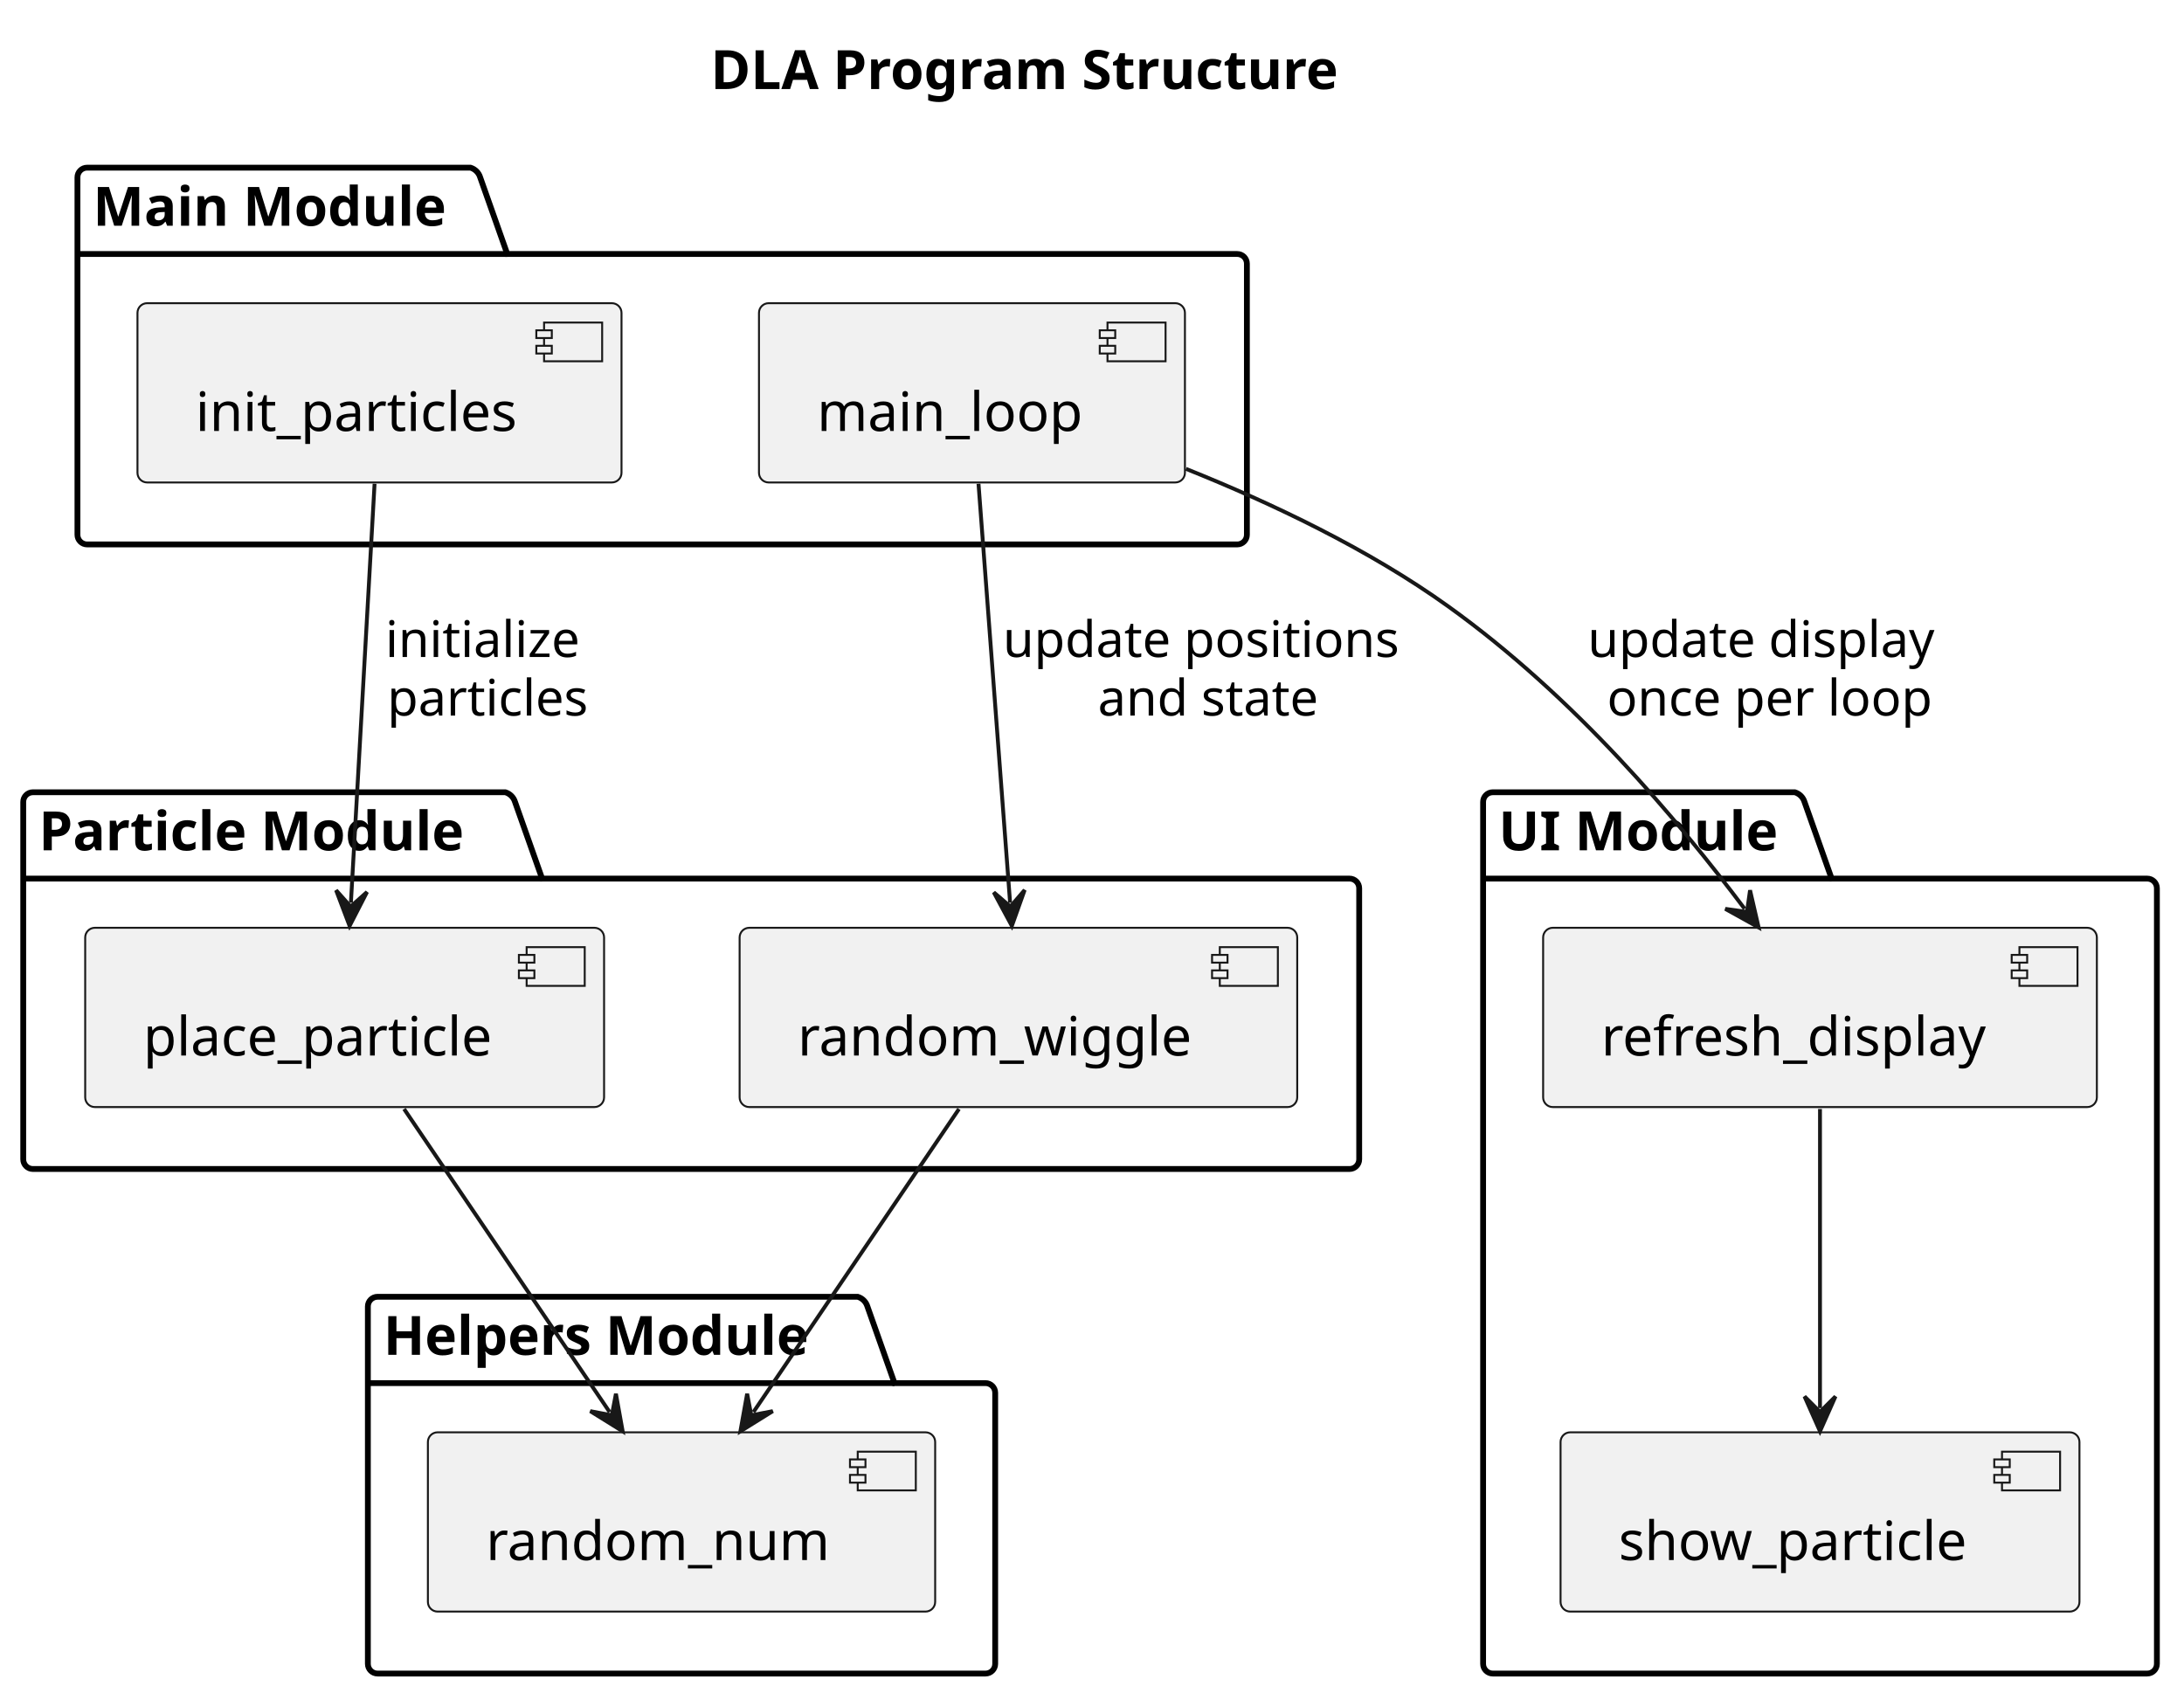
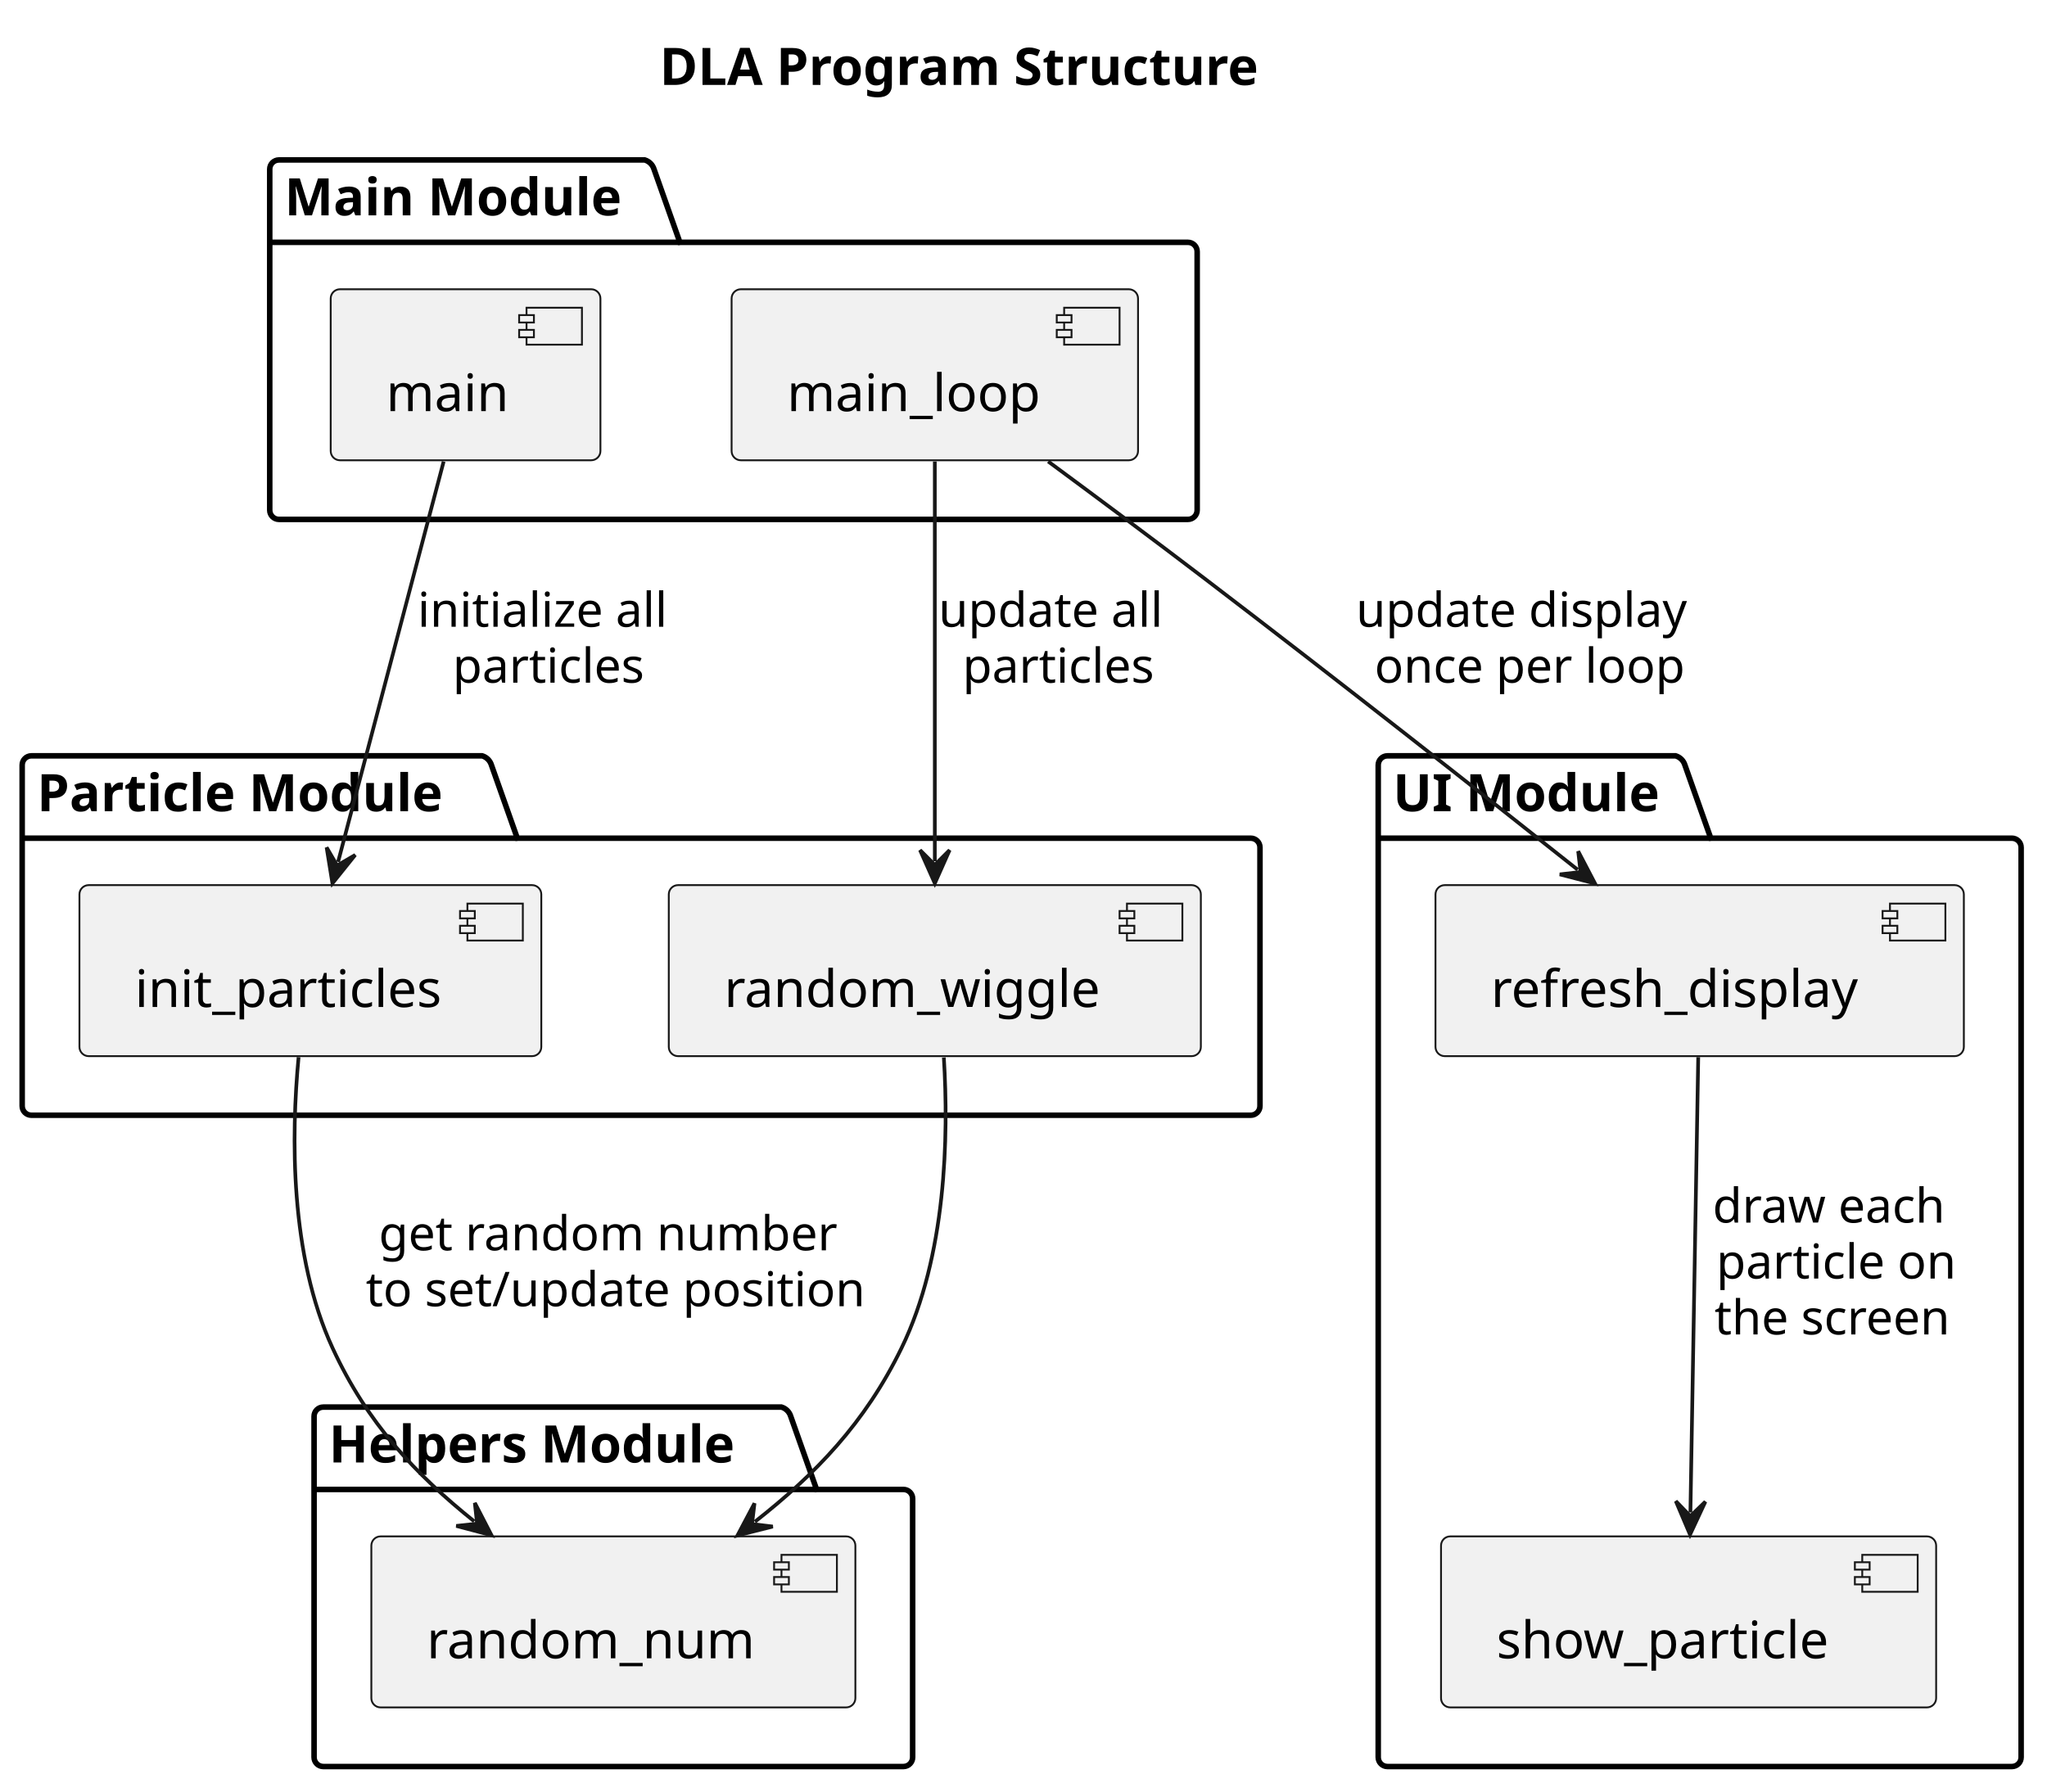
- <svg xmlns="http://www.w3.org/2000/svg" contentStyleType="text/css" height="439px" preserveAspectRatio="none" style="width:564px;height:439px;background:#FFFFFF;" version="1.1" viewBox="0 0 564 439" width="564px" zoomAndPan="magnify">
+ <svg xmlns="http://www.w3.org/2000/svg" contentStyleType="text/css" height="485px" preserveAspectRatio="none" style="width:554px;height:485px;background:#FFFFFF;" version="1.1" viewBox="0 0 554 485" width="554px" zoomAndPan="magnify">
  <defs />
  <g>
-     <text fill="#000000" font-family="sans-serif" font-size="14" font-weight="bold" lengthAdjust="spacing" textLength="183" x="183.5" y="22.995">DLA Program Structure</text>
+     <text fill="#000000" font-family="sans-serif" font-size="14" font-weight="bold" lengthAdjust="spacing" textLength="183" x="178.5" y="22.995">DLA Program Structure</text>
    <g id="cluster_Main Module">
-       <path d="M22.5,43.297 L121.5,43.297 A3.75,3.75 0 0 1 124,45.797 L131,65.594 L319.5,65.594 A2.5,2.5 0 0 1 322,68.094 L322,138.097 A2.5,2.5 0 0 1 319.5,140.597 L22.5,140.597 A2.5,2.5 0 0 1 20,138.097 L20,45.797 A2.5,2.5 0 0 1 22.5,43.297 " fill="none" style="stroke:#000000;stroke-width:1.5;" />
-       <line style="stroke:#000000;stroke-width:1.5;" x1="20" x2="131" y1="65.594" y2="65.594" />
-       <text fill="#000000" font-family="sans-serif" font-size="14" font-weight="bold" lengthAdjust="spacing" textLength="98" x="24" y="58.292">Main Module</text>
+       <path d="M75.5,43.297 L174.5,43.297 A3.75,3.75 0 0 1 177,45.797 L184,65.594 L321.5,65.594 A2.5,2.5 0 0 1 324,68.094 L324,138.097 A2.5,2.5 0 0 1 321.5,140.597 L75.5,140.597 A2.5,2.5 0 0 1 73,138.097 L73,45.797 A2.5,2.5 0 0 1 75.5,43.297 " fill="none" style="stroke:#000000;stroke-width:1.5;" />
+       <line style="stroke:#000000;stroke-width:1.5;" x1="73" x2="184" y1="65.594" y2="65.594" />
+       <text fill="#000000" font-family="sans-serif" font-size="14" font-weight="bold" lengthAdjust="spacing" textLength="98" x="77" y="58.292">Main Module</text>
    </g>
    <g id="cluster_Particle Module">
-       <path d="M8.5,204.597 L130.5,204.597 A3.75,3.75 0 0 1 133,207.097 L140,226.894 L348.5,226.894 A2.5,2.5 0 0 1 351,229.394 L351,299.387 A2.5,2.5 0 0 1 348.5,301.887 L8.5,301.887 A2.5,2.5 0 0 1 6,299.387 L6,207.097 A2.5,2.5 0 0 1 8.5,204.597 " fill="none" style="stroke:#000000;stroke-width:1.5;" />
+       <path d="M8.5,204.597 L130.5,204.597 A3.75,3.75 0 0 1 133,207.097 L140,226.894 L338.5,226.894 A2.5,2.5 0 0 1 341,229.394 L341,299.387 A2.5,2.5 0 0 1 338.5,301.887 L8.5,301.887 A2.5,2.5 0 0 1 6,299.387 L6,207.097 A2.5,2.5 0 0 1 8.5,204.597 " fill="none" style="stroke:#000000;stroke-width:1.5;" />
      <line style="stroke:#000000;stroke-width:1.5;" x1="6" x2="140" y1="226.894" y2="226.894" />
      <text fill="#000000" font-family="sans-serif" font-size="14" font-weight="bold" lengthAdjust="spacing" textLength="121" x="10" y="219.592">Particle Module</text>
    </g>
    <g id="cluster_Helpers Module">
-       <path d="M97.5,334.887 L221.5,334.887 A3.75,3.75 0 0 1 224,337.387 L231,357.184 L254.5,357.184 A2.5,2.5 0 0 1 257,359.684 L257,429.687 A2.5,2.5 0 0 1 254.5,432.187 L97.5,432.187 A2.5,2.5 0 0 1 95,429.687 L95,337.387 A2.5,2.5 0 0 1 97.5,334.887 " fill="none" style="stroke:#000000;stroke-width:1.5;" />
-       <line style="stroke:#000000;stroke-width:1.5;" x1="95" x2="231" y1="357.184" y2="357.184" />
-       <text fill="#000000" font-family="sans-serif" font-size="14" font-weight="bold" lengthAdjust="spacing" textLength="123" x="99" y="349.882">Helpers Module</text>
+       <path d="M87.5,380.887 L211.5,380.887 A3.75,3.75 0 0 1 214,383.387 L221,403.184 L244.5,403.184 A2.5,2.5 0 0 1 247,405.684 L247,475.687 A2.5,2.5 0 0 1 244.5,478.187 L87.5,478.187 A2.5,2.5 0 0 1 85,475.687 L85,383.387 A2.5,2.5 0 0 1 87.5,380.887 " fill="none" style="stroke:#000000;stroke-width:1.5;" />
+       <line style="stroke:#000000;stroke-width:1.5;" x1="85" x2="221" y1="403.184" y2="403.184" />
+       <text fill="#000000" font-family="sans-serif" font-size="14" font-weight="bold" lengthAdjust="spacing" textLength="123" x="89" y="395.882">Helpers Module</text>
    </g>
    <g id="cluster_UI Module">
-       <path d="M385.5,204.597 L463.5,204.597 A3.75,3.75 0 0 1 466,207.097 L473,226.894 L554.5,226.894 A2.5,2.5 0 0 1 557,229.394 L557,429.687 A2.5,2.5 0 0 1 554.5,432.187 L385.5,432.187 A2.5,2.5 0 0 1 383,429.687 L383,207.097 A2.5,2.5 0 0 1 385.5,204.597 " fill="none" style="stroke:#000000;stroke-width:1.5;" />
-       <line style="stroke:#000000;stroke-width:1.5;" x1="383" x2="473" y1="226.894" y2="226.894" />
-       <text fill="#000000" font-family="sans-serif" font-size="14" font-weight="bold" lengthAdjust="spacing" textLength="77" x="387" y="219.592">UI Module</text>
+       <path d="M375.5,204.597 L453.5,204.597 A3.75,3.75 0 0 1 456,207.097 L463,226.894 L544.5,226.894 A2.5,2.5 0 0 1 547,229.394 L547,475.687 A2.5,2.5 0 0 1 544.5,478.187 L375.5,478.187 A2.5,2.5 0 0 1 373,475.687 L373,207.097 A2.5,2.5 0 0 1 375.5,204.597 " fill="none" style="stroke:#000000;stroke-width:1.5;" />
+       <line style="stroke:#000000;stroke-width:1.5;" x1="373" x2="463" y1="226.894" y2="226.894" />
+       <text fill="#000000" font-family="sans-serif" font-size="14" font-weight="bold" lengthAdjust="spacing" textLength="77" x="377" y="219.592">UI Module</text>
+     </g>
+     <g id="elem_main_loop">
+       <rect fill="#F1F1F1" height="46.297" rx="2.5" ry="2.5" style="stroke:#181818;stroke-width:0.5;" width="110" x="198" y="78.297" />
+       <rect fill="#F1F1F1" height="10" style="stroke:#181818;stroke-width:0.5;" width="15" x="288" y="83.297" />
+       <rect fill="#F1F1F1" height="2" style="stroke:#181818;stroke-width:0.5;" width="4" x="286" y="85.297" />
+       <rect fill="#F1F1F1" height="2" style="stroke:#181818;stroke-width:0.5;" width="4" x="286" y="89.297" />
+       <text fill="#000000" font-family="sans-serif" font-size="14" lengthAdjust="spacing" textLength="70" x="213" y="111.292">main_loop</text>
+     </g>
+     <g id="elem_main">
+       <rect fill="#F1F1F1" height="46.297" rx="2.5" ry="2.5" style="stroke:#181818;stroke-width:0.5;" width="73" x="89.5" y="78.297" />
+       <rect fill="#F1F1F1" height="10" style="stroke:#181818;stroke-width:0.5;" width="15" x="142.5" y="83.297" />
+       <rect fill="#F1F1F1" height="2" style="stroke:#181818;stroke-width:0.5;" width="4" x="140.5" y="85.297" />
+       <rect fill="#F1F1F1" height="2" style="stroke:#181818;stroke-width:0.5;" width="4" x="140.5" y="89.297" />
+       <text fill="#000000" font-family="sans-serif" font-size="14" lengthAdjust="spacing" textLength="33" x="104.5" y="111.292">main</text>
    </g>
    <g id="elem_init_particles">
-       <rect fill="#F1F1F1" height="46.297" rx="2.5" ry="2.5" style="stroke:#181818;stroke-width:0.5;" width="125" x="35.5" y="78.297" />
-       <rect fill="#F1F1F1" height="10" style="stroke:#181818;stroke-width:0.5;" width="15" x="140.5" y="83.297" />
-       <rect fill="#F1F1F1" height="2" style="stroke:#181818;stroke-width:0.5;" width="4" x="138.5" y="85.297" />
-       <rect fill="#F1F1F1" height="2" style="stroke:#181818;stroke-width:0.5;" width="4" x="138.5" y="89.297" />
-       <text fill="#000000" font-family="sans-serif" font-size="14" lengthAdjust="spacing" textLength="85" x="50.5" y="111.292">init_particles</text>
-     </g>
-     <g id="elem_main_loop">
-       <rect fill="#F1F1F1" height="46.297" rx="2.5" ry="2.5" style="stroke:#181818;stroke-width:0.5;" width="110" x="196" y="78.297" />
-       <rect fill="#F1F1F1" height="10" style="stroke:#181818;stroke-width:0.5;" width="15" x="286" y="83.297" />
-       <rect fill="#F1F1F1" height="2" style="stroke:#181818;stroke-width:0.5;" width="4" x="284" y="85.297" />
-       <rect fill="#F1F1F1" height="2" style="stroke:#181818;stroke-width:0.5;" width="4" x="284" y="89.297" />
-       <text fill="#000000" font-family="sans-serif" font-size="14" lengthAdjust="spacing" textLength="70" x="211" y="111.292">main_loop</text>
-     </g>
-     <g id="elem_place_particle">
-       <rect fill="#F1F1F1" height="46.297" rx="2.5" ry="2.5" style="stroke:#181818;stroke-width:0.5;" width="134" x="22" y="239.597" />
-       <rect fill="#F1F1F1" height="10" style="stroke:#181818;stroke-width:0.5;" width="15" x="136" y="244.597" />
-       <rect fill="#F1F1F1" height="2" style="stroke:#181818;stroke-width:0.5;" width="4" x="134" y="246.597" />
-       <rect fill="#F1F1F1" height="2" style="stroke:#181818;stroke-width:0.5;" width="4" x="134" y="250.597" />
-       <text fill="#000000" font-family="sans-serif" font-size="14" lengthAdjust="spacing" textLength="94" x="37" y="272.592">place_particle</text>
+       <rect fill="#F1F1F1" height="46.297" rx="2.5" ry="2.5" style="stroke:#181818;stroke-width:0.5;" width="125" x="21.5" y="239.597" />
+       <rect fill="#F1F1F1" height="10" style="stroke:#181818;stroke-width:0.5;" width="15" x="126.5" y="244.597" />
+       <rect fill="#F1F1F1" height="2" style="stroke:#181818;stroke-width:0.5;" width="4" x="124.5" y="246.597" />
+       <rect fill="#F1F1F1" height="2" style="stroke:#181818;stroke-width:0.5;" width="4" x="124.5" y="250.597" />
+       <text fill="#000000" font-family="sans-serif" font-size="14" lengthAdjust="spacing" textLength="85" x="36.5" y="272.592">init_particles</text>
    </g>
    <g id="elem_random_wiggle">
-       <rect fill="#F1F1F1" height="46.297" rx="2.5" ry="2.5" style="stroke:#181818;stroke-width:0.5;" width="144" x="191" y="239.597" />
-       <rect fill="#F1F1F1" height="10" style="stroke:#181818;stroke-width:0.5;" width="15" x="315" y="244.597" />
-       <rect fill="#F1F1F1" height="2" style="stroke:#181818;stroke-width:0.5;" width="4" x="313" y="246.597" />
-       <rect fill="#F1F1F1" height="2" style="stroke:#181818;stroke-width:0.5;" width="4" x="313" y="250.597" />
-       <text fill="#000000" font-family="sans-serif" font-size="14" lengthAdjust="spacing" textLength="104" x="206" y="272.592">random_wiggle</text>
+       <rect fill="#F1F1F1" height="46.297" rx="2.5" ry="2.5" style="stroke:#181818;stroke-width:0.5;" width="144" x="181" y="239.597" />
+       <rect fill="#F1F1F1" height="10" style="stroke:#181818;stroke-width:0.5;" width="15" x="305" y="244.597" />
+       <rect fill="#F1F1F1" height="2" style="stroke:#181818;stroke-width:0.5;" width="4" x="303" y="246.597" />
+       <rect fill="#F1F1F1" height="2" style="stroke:#181818;stroke-width:0.5;" width="4" x="303" y="250.597" />
+       <text fill="#000000" font-family="sans-serif" font-size="14" lengthAdjust="spacing" textLength="104" x="196" y="272.592">random_wiggle</text>
    </g>
    <g id="elem_random_num">
-       <rect fill="#F1F1F1" height="46.297" rx="2.5" ry="2.5" style="stroke:#181818;stroke-width:0.5;" width="131" x="110.5" y="369.887" />
-       <rect fill="#F1F1F1" height="10" style="stroke:#181818;stroke-width:0.5;" width="15" x="221.5" y="374.887" />
-       <rect fill="#F1F1F1" height="2" style="stroke:#181818;stroke-width:0.5;" width="4" x="219.5" y="376.887" />
-       <rect fill="#F1F1F1" height="2" style="stroke:#181818;stroke-width:0.5;" width="4" x="219.5" y="380.887" />
-       <text fill="#000000" font-family="sans-serif" font-size="14" lengthAdjust="spacing" textLength="91" x="125.5" y="402.882">random_num</text>
+       <rect fill="#F1F1F1" height="46.297" rx="2.5" ry="2.5" style="stroke:#181818;stroke-width:0.5;" width="131" x="100.5" y="415.887" />
+       <rect fill="#F1F1F1" height="10" style="stroke:#181818;stroke-width:0.5;" width="15" x="211.5" y="420.887" />
+       <rect fill="#F1F1F1" height="2" style="stroke:#181818;stroke-width:0.5;" width="4" x="209.5" y="422.887" />
+       <rect fill="#F1F1F1" height="2" style="stroke:#181818;stroke-width:0.5;" width="4" x="209.5" y="426.887" />
+       <text fill="#000000" font-family="sans-serif" font-size="14" lengthAdjust="spacing" textLength="91" x="115.5" y="448.882">random_num</text>
    </g>
    <g id="elem_refresh_display">
-       <rect fill="#F1F1F1" height="46.297" rx="2.5" ry="2.5" style="stroke:#181818;stroke-width:0.5;" width="143" x="398.5" y="239.597" />
-       <rect fill="#F1F1F1" height="10" style="stroke:#181818;stroke-width:0.5;" width="15" x="521.5" y="244.597" />
-       <rect fill="#F1F1F1" height="2" style="stroke:#181818;stroke-width:0.5;" width="4" x="519.5" y="246.597" />
-       <rect fill="#F1F1F1" height="2" style="stroke:#181818;stroke-width:0.5;" width="4" x="519.5" y="250.597" />
-       <text fill="#000000" font-family="sans-serif" font-size="14" lengthAdjust="spacing" textLength="103" x="413.5" y="272.592">refresh_display</text>
+       <rect fill="#F1F1F1" height="46.297" rx="2.5" ry="2.5" style="stroke:#181818;stroke-width:0.5;" width="143" x="388.5" y="239.597" />
+       <rect fill="#F1F1F1" height="10" style="stroke:#181818;stroke-width:0.5;" width="15" x="511.5" y="244.597" />
+       <rect fill="#F1F1F1" height="2" style="stroke:#181818;stroke-width:0.5;" width="4" x="509.5" y="246.597" />
+       <rect fill="#F1F1F1" height="2" style="stroke:#181818;stroke-width:0.5;" width="4" x="509.5" y="250.597" />
+       <text fill="#000000" font-family="sans-serif" font-size="14" lengthAdjust="spacing" textLength="103" x="403.5" y="272.592">refresh_display</text>
    </g>
    <g id="elem_show_particle">
-       <rect fill="#F1F1F1" height="46.297" rx="2.5" ry="2.5" style="stroke:#181818;stroke-width:0.5;" width="134" x="403" y="369.887" />
-       <rect fill="#F1F1F1" height="10" style="stroke:#181818;stroke-width:0.5;" width="15" x="517" y="374.887" />
-       <rect fill="#F1F1F1" height="2" style="stroke:#181818;stroke-width:0.5;" width="4" x="515" y="376.887" />
-       <rect fill="#F1F1F1" height="2" style="stroke:#181818;stroke-width:0.5;" width="4" x="515" y="380.887" />
-       <text fill="#000000" font-family="sans-serif" font-size="14" lengthAdjust="spacing" textLength="94" x="418" y="402.882">show_particle</text>
+       <rect fill="#F1F1F1" height="46.297" rx="2.5" ry="2.5" style="stroke:#181818;stroke-width:0.5;" width="134" x="390" y="415.887" />
+       <rect fill="#F1F1F1" height="10" style="stroke:#181818;stroke-width:0.5;" width="15" x="504" y="420.887" />
+       <rect fill="#F1F1F1" height="2" style="stroke:#181818;stroke-width:0.5;" width="4" x="502" y="422.887" />
+       <rect fill="#F1F1F1" height="2" style="stroke:#181818;stroke-width:0.5;" width="4" x="502" y="426.887" />
+       <text fill="#000000" font-family="sans-serif" font-size="14" lengthAdjust="spacing" textLength="94" x="405" y="448.882">show_particle</text>
    </g>
-     <g id="link_init_particles_place_particle">
-       <path d="M96.73,124.927 C95.02,155.207 92.328,202.776 90.618,233.126 " fill="none" id="init_particles-to-place_particle" style="stroke:#181818;stroke-width:1.0;" />
-       <polygon fill="#181818" points="90.28,239.117,94.78,230.356,90.561,234.125,86.793,229.906,90.28,239.117" style="stroke:#181818;stroke-width:1.0;" />
-       <text fill="#000000" font-family="sans-serif" font-size="13" lengthAdjust="spacing" textLength="51" x="99.5" y="169.664">initialize</text>
-       <text fill="#000000" font-family="sans-serif" font-size="13" lengthAdjust="spacing" textLength="54" x="100" y="184.797">particles</text>
-     </g>
-     <g id="link_place_particle_random_num">
-       <path d="M104.35,286.387 C120.26,309.837 141.582,341.291 157.432,364.661 " fill="none" id="place_particle-to-random_num" style="stroke:#181818;stroke-width:1.0;" />
-       <polygon fill="#181818" points="160.8,369.627,159.059,359.933,157.994,365.489,152.438,364.424,160.8,369.627" style="stroke:#181818;stroke-width:1.0;" />
+     <g id="link_main_init_particles">
+       <path d="M120.07,124.927 C112.09,155.207 99.499,202.965 91.499,233.315 " fill="none" id="main-to-init_particles" style="stroke:#181818;stroke-width:1.0;" />
+       <polygon fill="#181818" points="89.97,239.117,96.132,231.434,91.244,234.282,88.396,229.395,89.97,239.117" style="stroke:#181818;stroke-width:1.0;" />
+       <text fill="#000000" font-family="sans-serif" font-size="13" lengthAdjust="spacing" textLength="69" x="113" y="169.664">initialize all</text>
+       <text fill="#000000" font-family="sans-serif" font-size="13" lengthAdjust="spacing" textLength="54" x="122.5" y="184.797">particles</text>
    </g>
    <g id="link_main_loop_random_wiggle">
-       <path d="M252.69,124.927 C254.97,155.207 258.559,202.784 260.849,233.134 " fill="none" id="main_loop-to-random_wiggle" style="stroke:#181818;stroke-width:1.0;" />
-       <polygon fill="#181818" points="261.3,239.117,264.611,229.841,260.924,234.131,256.634,230.443,261.3,239.117" style="stroke:#181818;stroke-width:1.0;" />
-       <text fill="#000000" font-family="sans-serif" font-size="13" lengthAdjust="spacing" textLength="106" x="259" y="169.664">update positions</text>
-       <text fill="#000000" font-family="sans-serif" font-size="13" lengthAdjust="spacing" textLength="61" x="283.5" y="184.797">and state</text>
+       <path d="M253,124.927 C253,155.207 253,202.767 253,233.117 " fill="none" id="main_loop-to-random_wiggle" style="stroke:#181818;stroke-width:1.0;" />
+       <polygon fill="#181818" points="253,239.117,257,230.117,253,234.117,249,230.117,253,239.117" style="stroke:#181818;stroke-width:1.0;" />
+       <text fill="#000000" font-family="sans-serif" font-size="13" lengthAdjust="spacing" textLength="63" x="254" y="169.664">update all</text>
+       <text fill="#000000" font-family="sans-serif" font-size="13" lengthAdjust="spacing" textLength="54" x="260.5" y="184.797">particles</text>
+     </g>
+     <g id="link_main_loop_refresh_display">
+       <path d="M283.68,124.917 C296.78,134.587 312.2,146.067 326,156.597 C362.79,184.667 399.982,213.975 426.982,235.425 " fill="none" id="main_loop-to-refresh_display" style="stroke:#181818;stroke-width:1.0;" />
+       <polygon fill="#181818" points="431.68,239.157,427.121,230.427,427.765,236.047,422.145,236.69,431.68,239.157" style="stroke:#181818;stroke-width:1.0;" />
+       <text fill="#000000" font-family="sans-serif" font-size="13" lengthAdjust="spacing" textLength="93" x="367" y="169.664">update display</text>
+       <text fill="#000000" font-family="sans-serif" font-size="13" lengthAdjust="spacing" textLength="87" x="372" y="184.797">once per loop</text>
+     </g>
+     <g id="link_init_particles_random_num">
+       <path d="M80.81,286.167 C78.8,307.447 78.44,339.807 90,364.887 C99.35,385.177 112.373,398.989 128.343,411.819 " fill="none" id="init_particles-to-random_num" style="stroke:#181818;stroke-width:1.0;" />
+       <polygon fill="#181818" points="133.02,415.577,128.509,406.822,129.122,412.445,123.499,413.058,133.02,415.577" style="stroke:#181818;stroke-width:1.0;" />
+       <text fill="#000000" font-family="sans-serif" font-size="13" lengthAdjust="spacing" textLength="129" x="102.5" y="338.454">get random number</text>
+       <text fill="#000000" font-family="sans-serif" font-size="13" lengthAdjust="spacing" textLength="140" x="99" y="353.587">to set/update position</text>
    </g>
    <g id="link_random_wiggle_random_num">
-       <path d="M247.65,286.387 C231.74,309.837 210.418,341.291 194.568,364.661 " fill="none" id="random_wiggle-to-random_num" style="stroke:#181818;stroke-width:1.0;" />
-       <polygon fill="#181818" points="191.2,369.627,199.562,364.424,194.006,365.489,192.941,359.933,191.2,369.627" style="stroke:#181818;stroke-width:1.0;" />
-     </g>
-     <g id="link_main_loop_refresh_display">
-       <path d="M306.27,121.077 C328.44,129.957 353.53,141.897 374,156.597 C406.73,180.097 433.093,211.502 450.543,234.702 " fill="none" id="main_loop-to-refresh_display" style="stroke:#181818;stroke-width:1.0;" />
-       <polygon fill="#181818" points="454.15,239.497,451.937,229.9,451.144,235.501,445.543,234.709,454.15,239.497" style="stroke:#181818;stroke-width:1.0;" />
-       <text fill="#000000" font-family="sans-serif" font-size="13" lengthAdjust="spacing" textLength="93" x="410" y="169.664">update display</text>
-       <text fill="#000000" font-family="sans-serif" font-size="13" lengthAdjust="spacing" textLength="87" x="415" y="184.797">once per loop</text>
+       <path d="M255.44,286.257 C256.76,307.597 256.12,340.007 244,364.887 C234.08,385.257 220.628,399.111 204.308,411.93 " fill="none" id="random_wiggle-to-random_num" style="stroke:#181818;stroke-width:1.0;" />
+       <polygon fill="#181818" points="199.59,415.637,209.138,413.223,203.522,412.548,204.196,406.932,199.59,415.637" style="stroke:#181818;stroke-width:1.0;" />
    </g>
    <g id="link_refresh_display_show_particle">
-       <path d="M470,286.387 C470,309.837 470,340.257 470,363.627 " fill="none" id="refresh_display-to-show_particle" style="stroke:#181818;stroke-width:1.0;" />
-       <polygon fill="#181818" points="470,369.627,474,360.627,470,364.627,466,360.627,470,369.627" style="stroke:#181818;stroke-width:1.0;" />
+       <path d="M459.61,286.167 C459.04,319.547 458.074,375.938 457.494,409.418 " fill="none" id="refresh_display-to-show_particle" style="stroke:#181818;stroke-width:1.0;" />
+       <polygon fill="#181818" points="457.39,415.417,461.545,406.488,457.477,410.418,453.546,406.349,457.39,415.417" style="stroke:#181818;stroke-width:1.0;" />
+       <text fill="#000000" font-family="sans-serif" font-size="13" lengthAdjust="spacing" textLength="65" x="463.5" y="330.954">draw each</text>
+       <text fill="#000000" font-family="sans-serif" font-size="13" lengthAdjust="spacing" textLength="67" x="464.5" y="346.087">particle on</text>
+       <text fill="#000000" font-family="sans-serif" font-size="13" lengthAdjust="spacing" textLength="68" x="464" y="361.219">the screen</text>
    </g>
  </g>
</svg>
